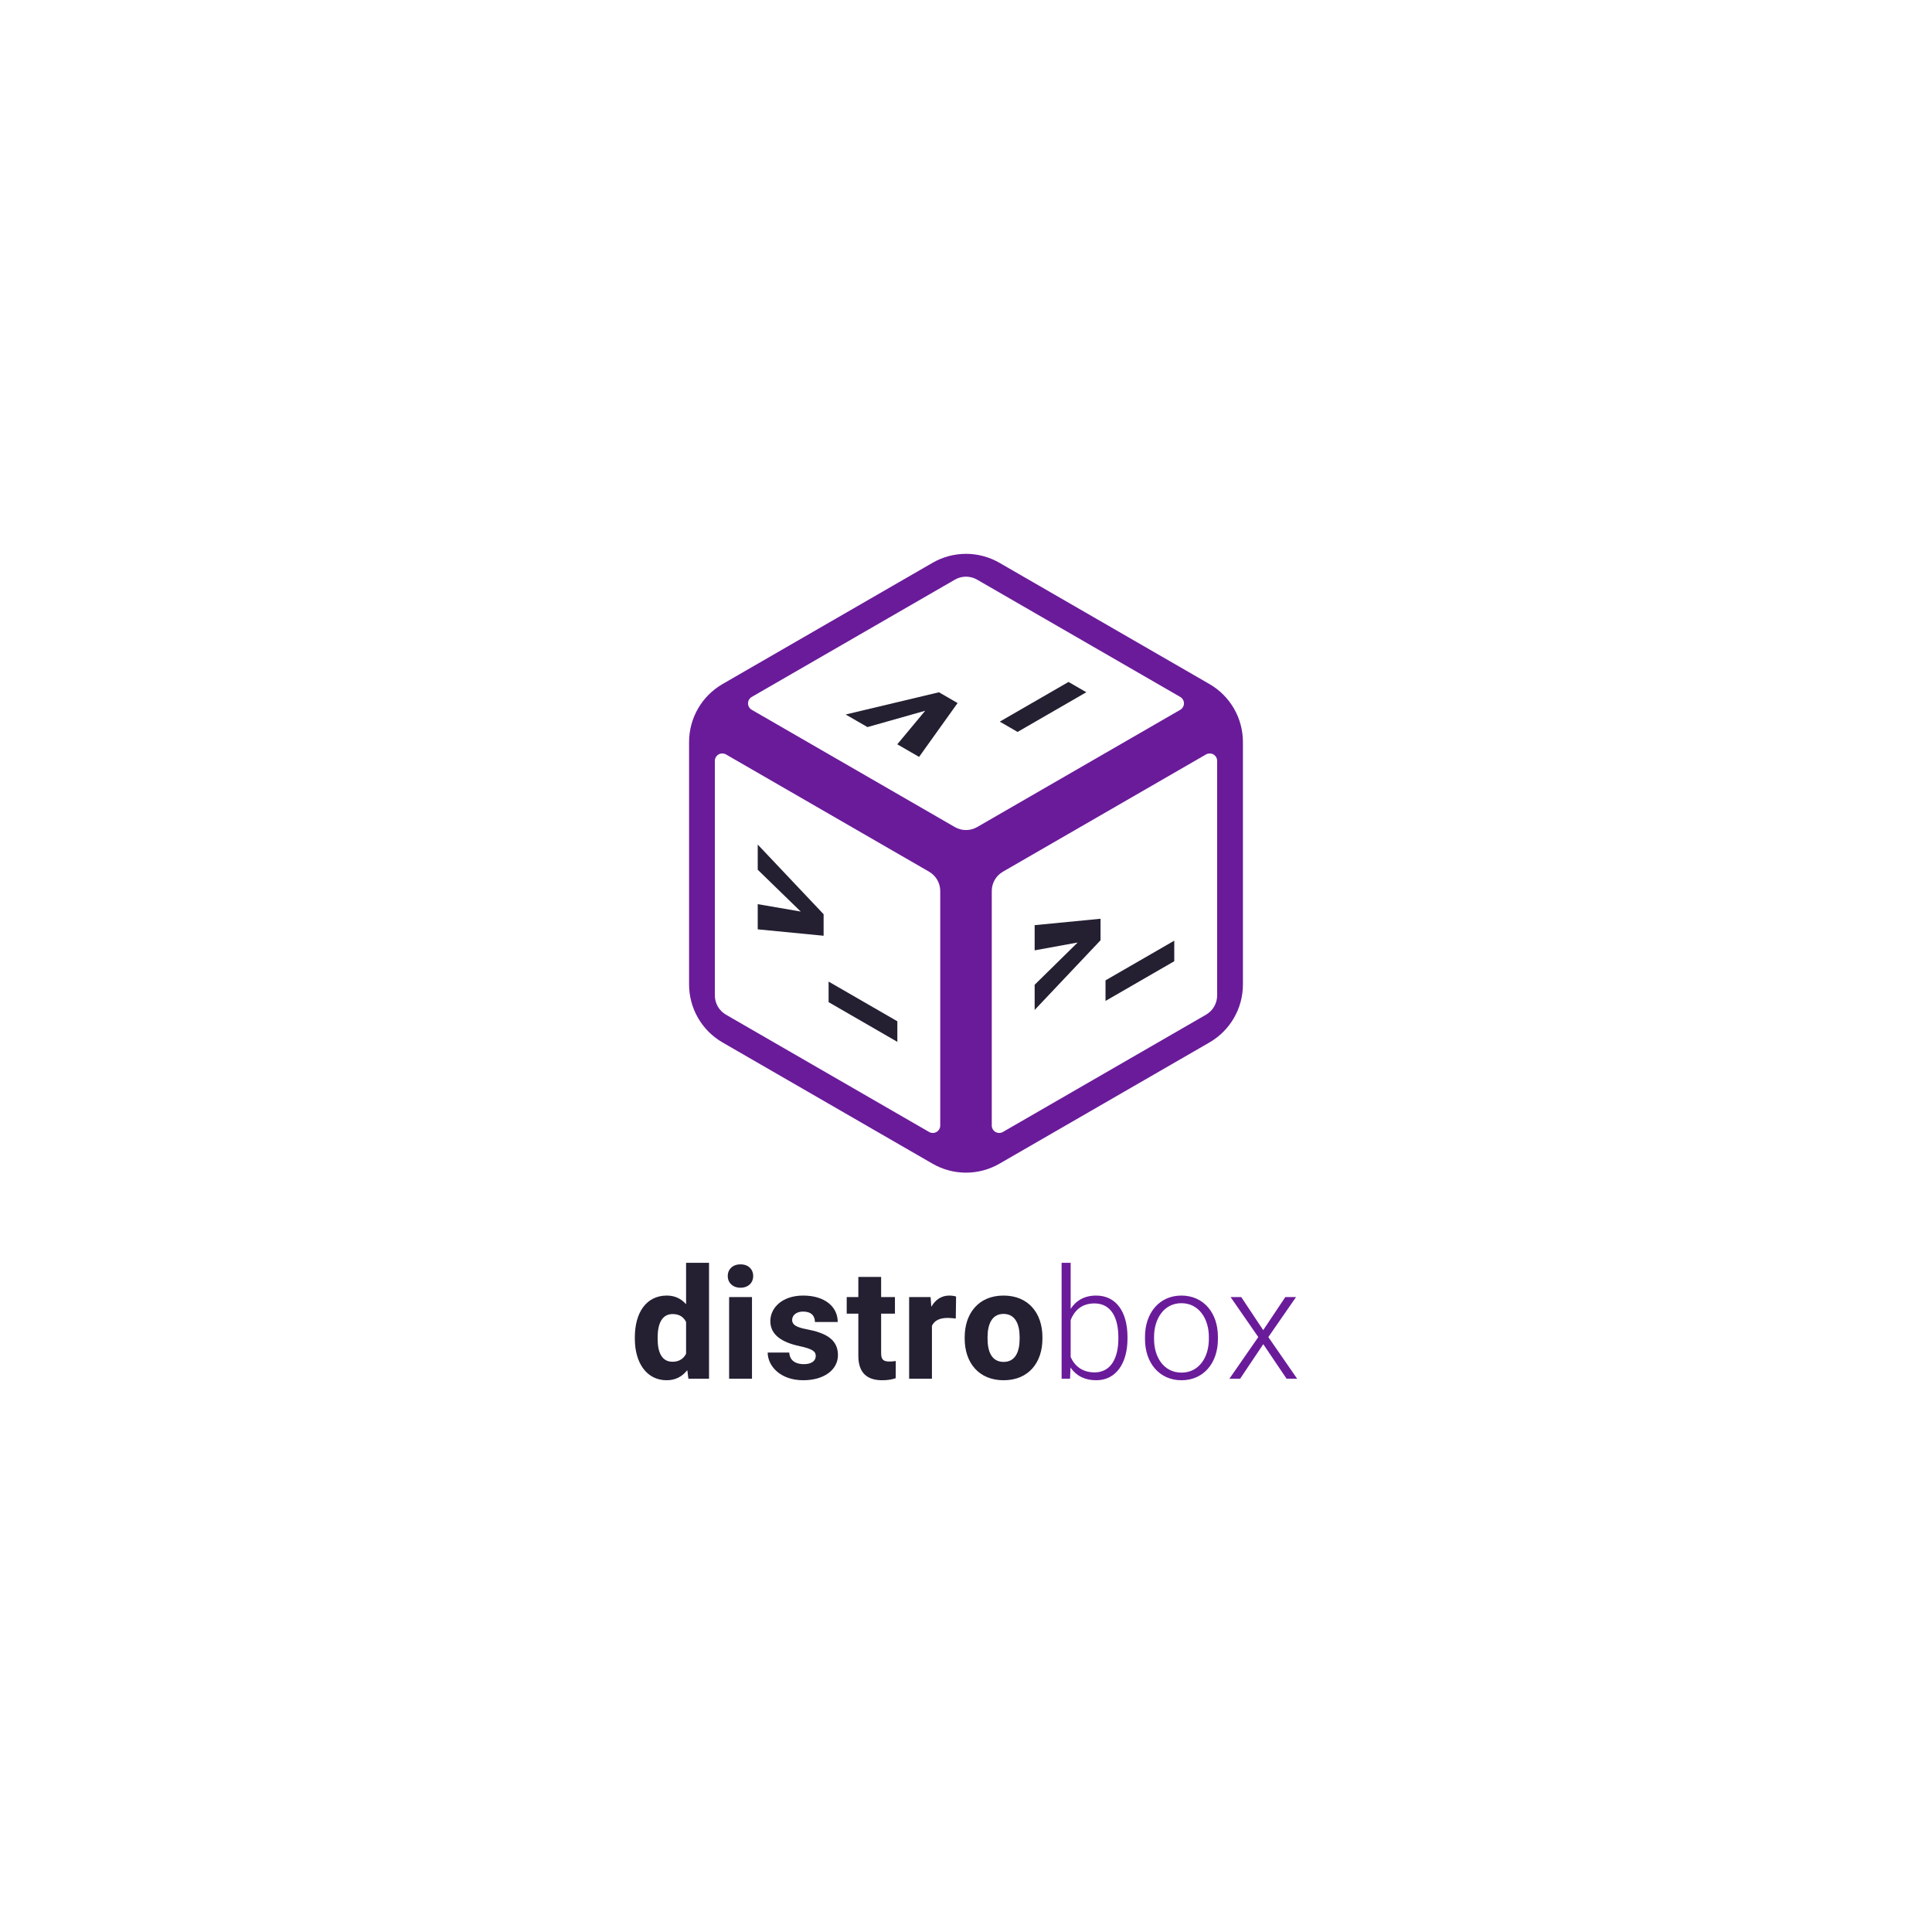
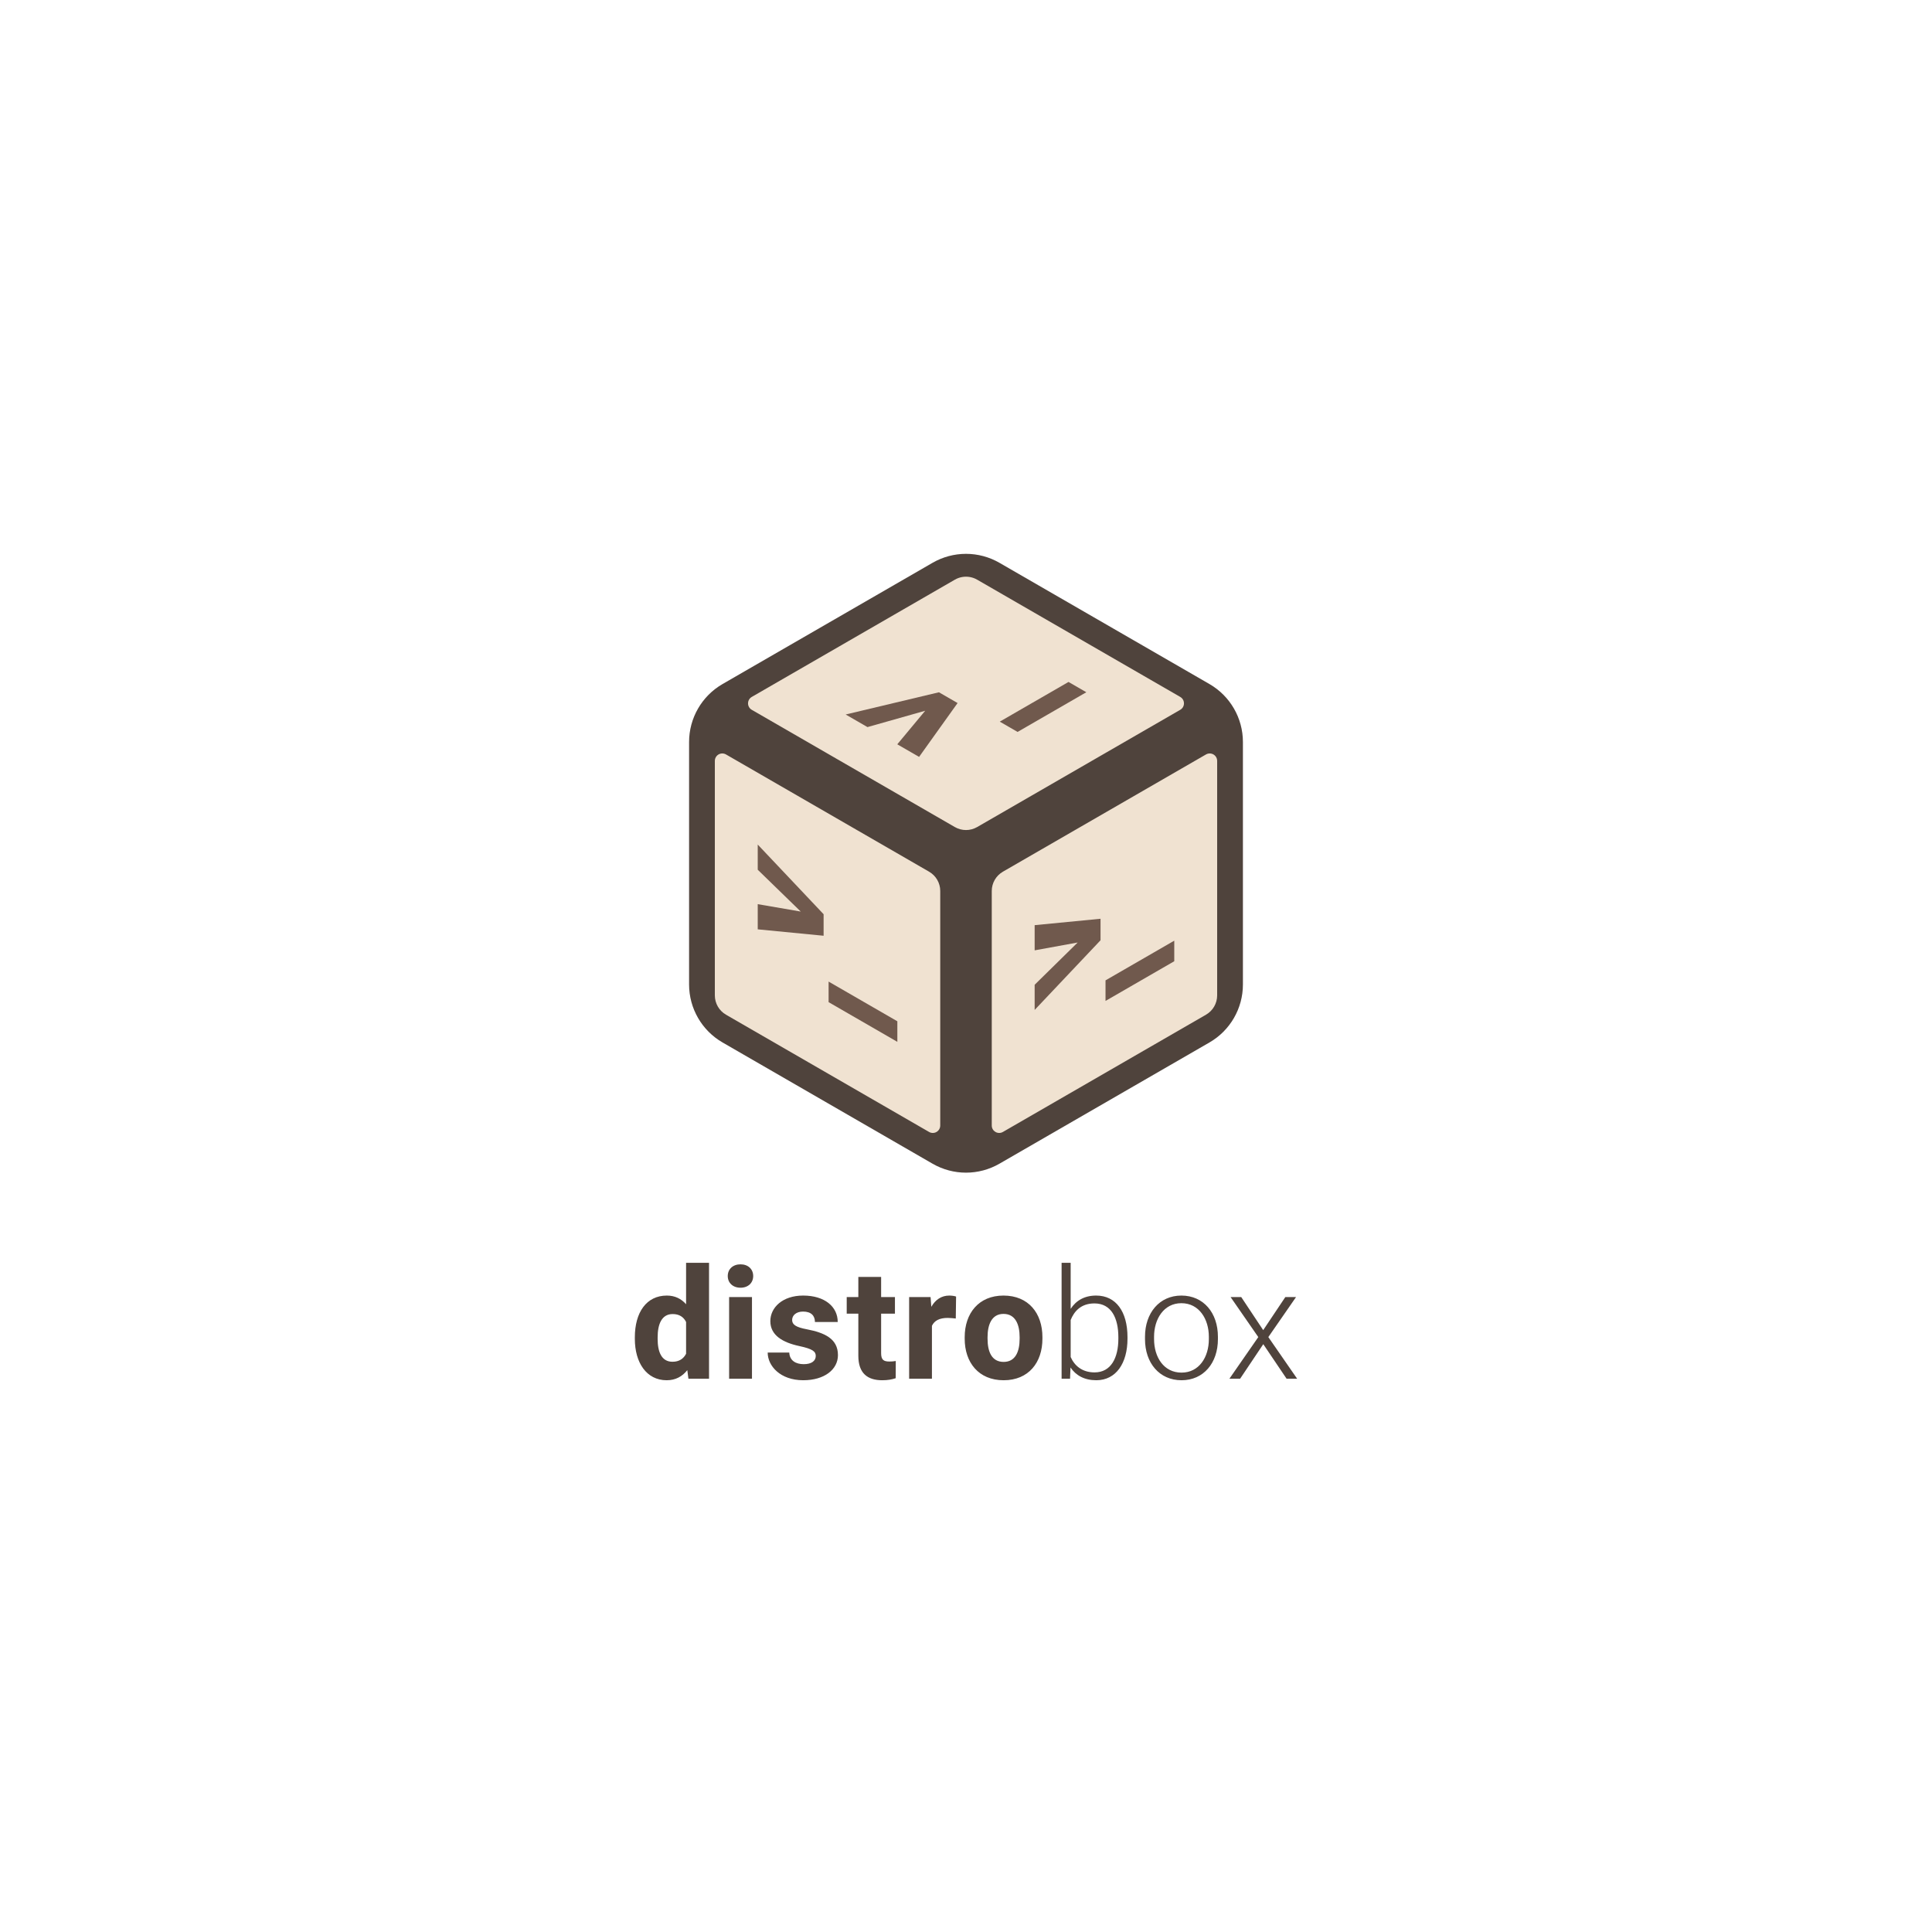
<svg xmlns="http://www.w3.org/2000/svg" width="300" height="300">
  <defs>
    <path id="a" d="M305 175h145v50H305z" />
  </defs>
-   <path d="M-132 51.781a10.392 10.392 0 0 0-5.195 1.393L-169.805 72A10.392 10.392 0 0 0-175 81v37.652a10.392 10.392 0 0 0 5.195 9l32.61 18.827a10.392 10.392 0 0 0 10.39 0l32.61-18.827a10.392 10.392 0 0 0 5.195-9V81a10.392 10.392 0 0 0-5.195-9l-32.61-18.826A10.392 10.392 0 0 0-132 51.78Zm-.602 3.6a3.464 3.464 0 0 1 2.334.412L-98.732 74a1.155 1.155 0 0 1 0 2l-31.536 18.207a3.464 3.464 0 0 1-3.464 0L-165.268 76a1.155 1.155 0 0 1 0-2l31.536-18.207a3.464 3.464 0 0 1 1.13-.412zm-37.443 27.412a1.155 1.155 0 0 1 .777.137l31.536 18.207a3.464 3.464 0 0 1 1.732 3v36.414a1.155 1.155 0 0 1-1.732 1l-31.536-18.207a3.464 3.464 0 0 1-1.732-3V83.93a1.155 1.155 0 0 1 .955-1.137zm76.09 0A1.155 1.155 0 0 1-93 83.93v36.414a3.464 3.464 0 0 1-1.732 3l-31.536 18.207a1.155 1.155 0 0 1-1.732-1v-36.414a3.464 3.464 0 0 1 1.732-3l31.536-18.207a1.155 1.155 0 0 1 .777-.137z" style="fill:#6a1b9a;fill-opacity:1;stroke-width:19.861;stroke-linecap:round;stroke-linejoin:round" transform="translate(282 34.219)" />
-   <g style="font-weight:700;font-size:24px;font-family:Heebo;-inkscape-font-specification:&quot;Heebo Bold&quot;;text-align:center;text-anchor:middle;white-space:pre;shape-inside:url(#rect2729);fill:#241f31;fill-opacity:1;stroke-width:12;stroke-linecap:round;stroke-linejoin:round" transform="translate(221.314 -116.583)">
-     <path d="m-60.654 264.152 6.68-1.218-6.68 6.563v3.91l10.23-10.818v-3.342l-10.23.994zm21.679 1.691v-3.193l-10.675 6.163v3.194z" aria-label="&gt;_" style="fill:#241f31;fill-opacity:1" />
+   <g aria-label="distrobox" style="font-weight:700;font-size:24px;font-family:Heebo;-inkscape-font-specification:&quot;Heebo Bold&quot;;letter-spacing:.4px;white-space:pre;shape-inside:url(#a);fill:#4f433c;stroke-width:12;stroke-linecap:round;stroke-linejoin:round;fill-opacity:1" transform="translate(-207.16 18.967)">
+     <path d="M305.738 188.689v.246c0 3.68 1.805 6.422 4.946 6.422 1.382 0 2.425-.586 3.199-1.57l.176 1.335h3.199v-18h-3.563v6.434c-.75-.856-1.734-1.348-2.988-1.348-3.176 0-4.969 2.625-4.969 6.48zm3.54.246v-.246c0-2.04.632-3.61 2.331-3.61 1.008 0 1.688.434 2.086 1.23v4.934c-.398.774-1.078 1.243-2.11 1.243-1.722 0-2.308-1.57-2.308-3.551zm10.888-9.762c0 1.055.785 1.817 1.98 1.817 1.195 0 1.969-.762 1.969-1.817s-.774-1.816-1.969-1.816-1.98.761-1.98 1.816zm3.761 15.95v-12.68h-3.55v12.68zm9.904-3.54c0 .762-.644 1.278-1.863 1.278-1.207 0-2.191-.528-2.25-1.805h-3.352c0 2.062 1.934 4.3 5.52 4.3 3.281 0 5.39-1.663 5.39-3.902 0-2.566-2.109-3.48-4.816-4.007-1.7-.317-2.297-.727-2.297-1.442 0-.75.657-1.312 1.7-1.312 1.277 0 1.84.668 1.84 1.617h3.538c0-2.39-2.039-4.102-5.367-4.102-3.199 0-5.097 1.852-5.097 3.973 0 2.203 1.933 3.316 4.5 3.867 2.074.445 2.554.844 2.554 1.535zm12.295-6.563v-2.577h-2.145v-3.13h-3.539v3.13h-1.804v2.578h1.804v6.539c0 2.719 1.43 3.797 3.715 3.797.844 0 1.5-.117 2.086-.317l.012-2.672a5.225 5.225 0 0 1-.985.082c-.89 0-1.289-.257-1.289-1.289v-6.14zm5.744 10.102v-8.215c.375-.808 1.171-1.23 2.46-1.23.364 0 .903.059 1.243.094l.047-3.41c-.247-.094-.704-.153-1.055-.153-1.23 0-2.168.656-2.79 1.746l-.116-1.511h-3.329v12.68zm5.087-6.457v.246c0 3.692 2.168 6.446 6.047 6.446 3.879 0 6.023-2.754 6.023-6.446v-.246c0-3.691-2.144-6.457-6.047-6.457-3.855 0-6.023 2.766-6.023 6.457zm3.55.246v-.246c0-1.945.645-3.61 2.473-3.61 1.864 0 2.508 1.665 2.508 3.61v.246c0 2.004-.656 3.598-2.484 3.598-1.852 0-2.496-1.594-2.496-3.598z" style="fill:#4f433c;fill-opacity:1" />
+     <path d="M382.236 188.911v-.246c0-3.937-1.77-6.457-4.863-6.457-1.828 0-3.118.774-3.961 2.063v-7.149h-1.407v18h1.313l.07-1.746c.832 1.23 2.157 1.98 4.008 1.98 3.07 0 4.84-2.66 4.84-6.445zm-1.418-.246v.246c0 2.954-1.137 5.227-3.691 5.227-1.946 0-3.13-1.055-3.715-2.39v-5.743c.527-1.324 1.582-2.578 3.691-2.578 2.625 0 3.715 2.285 3.715 5.238zm4.138-.07v.387c0 3.691 2.239 6.375 5.672 6.375 3.422 0 5.649-2.684 5.649-6.375v-.387c0-3.691-2.227-6.387-5.672-6.387-3.41 0-5.649 2.696-5.649 6.387zm1.406.387v-.387c0-2.73 1.5-5.203 4.243-5.203 2.754 0 4.265 2.473 4.265 5.203v.387c0 2.777-1.511 5.191-4.242 5.191-2.765 0-4.265-2.414-4.265-5.191zm16.948-1.407-3.41-5.132h-1.653l4.3 6.21-4.488 6.47h1.664l3.598-5.368 3.621 5.367h1.64l-4.476-6.468 4.301-6.211h-1.664z" style="font-weight:300;-inkscape-font-specification:&quot;Heebo Light&quot;;fill:#4f433c;fill-opacity:1" />
  </g>
-   <g style="font-weight:700;font-size:24px;font-family:Heebo;-inkscape-font-specification:&quot;Heebo Bold&quot;;text-align:center;text-anchor:middle;white-space:pre;shape-inside:url(#rect2729);fill:#241f31;fill-opacity:1;stroke-width:12;stroke-linecap:round;stroke-linejoin:round" transform="translate(178.314 -116.583)">
-     <path d="m-60.654 251.635 6.68 6.495-6.68-1.15v3.91l10.23.995v-3.342l-10.23-10.818Zm21.679 26.725v-3.194l-10.675-6.163v3.193z" aria-label="&gt;_" style="fill:#241f31;fill-opacity:1" />
-   </g>
-   <g style="font-weight:700;font-size:24px;font-family:Heebo;-inkscape-font-specification:&quot;Heebo Bold&quot;;text-align:center;text-anchor:middle;white-space:pre;shape-inside:url(#rect2729);fill:#241f31;fill-opacity:1;stroke-width:12;stroke-linecap:round;stroke-linejoin:round" transform="translate(199.814 -153.824)">
-     <path d="m-65.113 266.726 8.965-2.537-4.336 5.21 3.386 1.955 5.977-8.362-2.895-1.672-14.484 3.45zm33.984-5.412-2.766-1.597-10.675 6.163 2.765 1.597z" aria-label="&gt;_" style="fill:#241f31;fill-opacity:1" />
-   </g>
-   <g aria-label="distrobox" style="font-weight:700;font-size:24px;font-family:Heebo;-inkscape-font-specification:&quot;Heebo Bold&quot;;letter-spacing:.4px;white-space:pre;shape-inside:url(#a);fill:#241f31;stroke-width:12;stroke-linecap:round;stroke-linejoin:round" transform="translate(-207.16 18.967)">
-     <path d="M305.738 188.689v.246c0 3.68 1.805 6.422 4.946 6.422 1.382 0 2.425-.586 3.199-1.57l.176 1.335h3.199v-18h-3.563v6.434c-.75-.856-1.734-1.348-2.988-1.348-3.176 0-4.969 2.625-4.969 6.48zm3.54.246v-.246c0-2.04.632-3.61 2.331-3.61 1.008 0 1.688.434 2.086 1.23v4.934c-.398.774-1.078 1.243-2.11 1.243-1.722 0-2.308-1.57-2.308-3.551zm10.888-9.762c0 1.055.785 1.817 1.98 1.817 1.195 0 1.969-.762 1.969-1.817s-.774-1.816-1.969-1.816-1.98.761-1.98 1.816zm3.761 15.95v-12.68h-3.55v12.68zm9.904-3.54c0 .762-.644 1.278-1.863 1.278-1.207 0-2.191-.528-2.25-1.805h-3.352c0 2.062 1.934 4.3 5.52 4.3 3.281 0 5.39-1.663 5.39-3.902 0-2.566-2.109-3.48-4.816-4.007-1.7-.317-2.297-.727-2.297-1.442 0-.75.657-1.312 1.7-1.312 1.277 0 1.84.668 1.84 1.617h3.538c0-2.39-2.039-4.102-5.367-4.102-3.199 0-5.097 1.852-5.097 3.973 0 2.203 1.933 3.316 4.5 3.867 2.074.445 2.554.844 2.554 1.535zm12.295-6.563v-2.577h-2.145v-3.13h-3.539v3.13h-1.804v2.578h1.804v6.539c0 2.719 1.43 3.797 3.715 3.797.844 0 1.5-.117 2.086-.317l.012-2.672a5.225 5.225 0 0 1-.985.082c-.89 0-1.289-.257-1.289-1.289v-6.14zm5.744 10.102v-8.215c.375-.808 1.171-1.23 2.46-1.23.364 0 .903.059 1.243.094l.047-3.41c-.247-.094-.704-.153-1.055-.153-1.23 0-2.168.656-2.79 1.746l-.116-1.511h-3.329v12.68zm5.087-6.457v.246c0 3.692 2.168 6.446 6.047 6.446 3.879 0 6.023-2.754 6.023-6.446v-.246c0-3.691-2.144-6.457-6.047-6.457-3.855 0-6.023 2.766-6.023 6.457zm3.55.246v-.246c0-1.945.645-3.61 2.473-3.61 1.864 0 2.508 1.665 2.508 3.61v.246c0 2.004-.656 3.598-2.484 3.598-1.852 0-2.496-1.594-2.496-3.598z" />
-     <path d="M382.236 188.911v-.246c0-3.937-1.77-6.457-4.863-6.457-1.828 0-3.118.774-3.961 2.063v-7.149h-1.407v18h1.313l.07-1.746c.832 1.23 2.157 1.98 4.008 1.98 3.07 0 4.84-2.66 4.84-6.445zm-1.418-.246v.246c0 2.954-1.137 5.227-3.691 5.227-1.946 0-3.13-1.055-3.715-2.39v-5.743c.527-1.324 1.582-2.578 3.691-2.578 2.625 0 3.715 2.285 3.715 5.238zm4.138-.07v.387c0 3.691 2.239 6.375 5.672 6.375 3.422 0 5.649-2.684 5.649-6.375v-.387c0-3.691-2.227-6.387-5.672-6.387-3.41 0-5.649 2.696-5.649 6.387zm1.406.387v-.387c0-2.73 1.5-5.203 4.243-5.203 2.754 0 4.265 2.473 4.265 5.203v.387c0 2.777-1.511 5.191-4.242 5.191-2.765 0-4.265-2.414-4.265-5.191zm16.948-1.407-3.41-5.132h-1.653l4.3 6.21-4.488 6.47h1.664l3.598-5.368 3.621 5.367h1.64l-4.476-6.468 4.301-6.211h-1.664z" style="font-weight:300;-inkscape-font-specification:&quot;Heebo Light&quot;;fill:#6a1b9a;fill-opacity:1" />
+   <path d="M87 51.955c-1.824 0-3.616.481-5.195 1.393l-32.61 18.826a10.392 10.392 0 0 0-5.195 9v37.653c0 3.712 1.98 7.143 5.195 9l32.61 18.826a10.392 10.392 0 0 0 10.39 0l32.61-18.826a10.392 10.392 0 0 0 5.195-9V81.174c0-3.712-1.98-7.143-5.195-9l-32.61-18.826A10.392 10.392 0 0 0 87 51.955Z" style="fill:#4f433c;fill-opacity:1;stroke-width:19.861;stroke-linecap:round;stroke-linejoin:round" transform="translate(63 34.045)" />
+   <path d="M86.398 55.555c-.398.07-.78.21-1.13.412L53.732 74.174a1.155 1.155 0 0 0 0 2L85.268 94.38a3.463 3.463 0 0 0 3.464 0l31.536-18.207c.77-.445.77-1.556 0-2L88.732 55.967a3.464 3.464 0 0 0-2.334-.412ZM48.955 82.967A1.155 1.155 0 0 0 48 84.104v36.414c0 1.237.66 2.38 1.732 3l31.536 18.207a1.155 1.155 0 0 0 1.732-1V104.31c0-1.238-.66-2.382-1.732-3L49.732 83.104a1.155 1.155 0 0 0-.777-.137zm76.09 0a1.155 1.155 0 0 0-.777.137L92.732 101.31a3.464 3.464 0 0 0-1.732 3v36.414c0 .889.963 1.444 1.732 1l31.536-18.207a3.464 3.464 0 0 0 1.732-3V84.104c0-.561-.403-1.04-.955-1.137z" style="fill:#f0e2d1;fill-opacity:1;stroke-width:19.861;stroke-linecap:round;stroke-linejoin:round" transform="translate(63 34.045)" />
+   <g style="fill:#70594d;fill-opacity:1">
+     <g style="font-weight:700;font-size:24px;font-family:Heebo;-inkscape-font-specification:&quot;Heebo Bold&quot;;text-align:center;text-anchor:middle;white-space:pre;shape-inside:url(#rect2729);fill:#70594d;fill-opacity:1;stroke-width:12;stroke-linecap:round;stroke-linejoin:round" transform="translate(221.314 -116.583)">
+       <path d="m-60.654 264.152 6.68-1.218-6.68 6.563v3.91l10.23-10.818v-3.342l-10.23.994zm21.679 1.691v-3.193l-10.675 6.163v3.194z" aria-label="&gt;_" style="fill:#70594d;fill-opacity:1" />
+     </g>
+     <g style="font-weight:700;font-size:24px;font-family:Heebo;-inkscape-font-specification:&quot;Heebo Bold&quot;;text-align:center;text-anchor:middle;white-space:pre;shape-inside:url(#rect2729);fill:#70594d;fill-opacity:1;stroke-width:12;stroke-linecap:round;stroke-linejoin:round" transform="translate(178.314 -116.583)">
+       <path d="m-60.654 251.635 6.68 6.495-6.68-1.15v3.91l10.23.995v-3.342l-10.23-10.818Zm21.679 26.725v-3.194l-10.675-6.163v3.193z" aria-label="&gt;_" style="fill:#70594d;fill-opacity:1" />
+     </g>
+     <g style="font-weight:700;font-size:24px;font-family:Heebo;-inkscape-font-specification:&quot;Heebo Bold&quot;;text-align:center;text-anchor:middle;white-space:pre;shape-inside:url(#rect2729);fill:#70594d;fill-opacity:1;stroke-width:12;stroke-linecap:round;stroke-linejoin:round" transform="translate(199.814 -153.824)">
+       <path d="m-65.113 266.726 8.965-2.537-4.336 5.21 3.386 1.955 5.977-8.362-2.895-1.672-14.484 3.45zm33.984-5.412-2.766-1.597-10.675 6.163 2.765 1.597z" aria-label="&gt;_" style="fill:#70594d;fill-opacity:1" />
+     </g>
  </g>
</svg>
